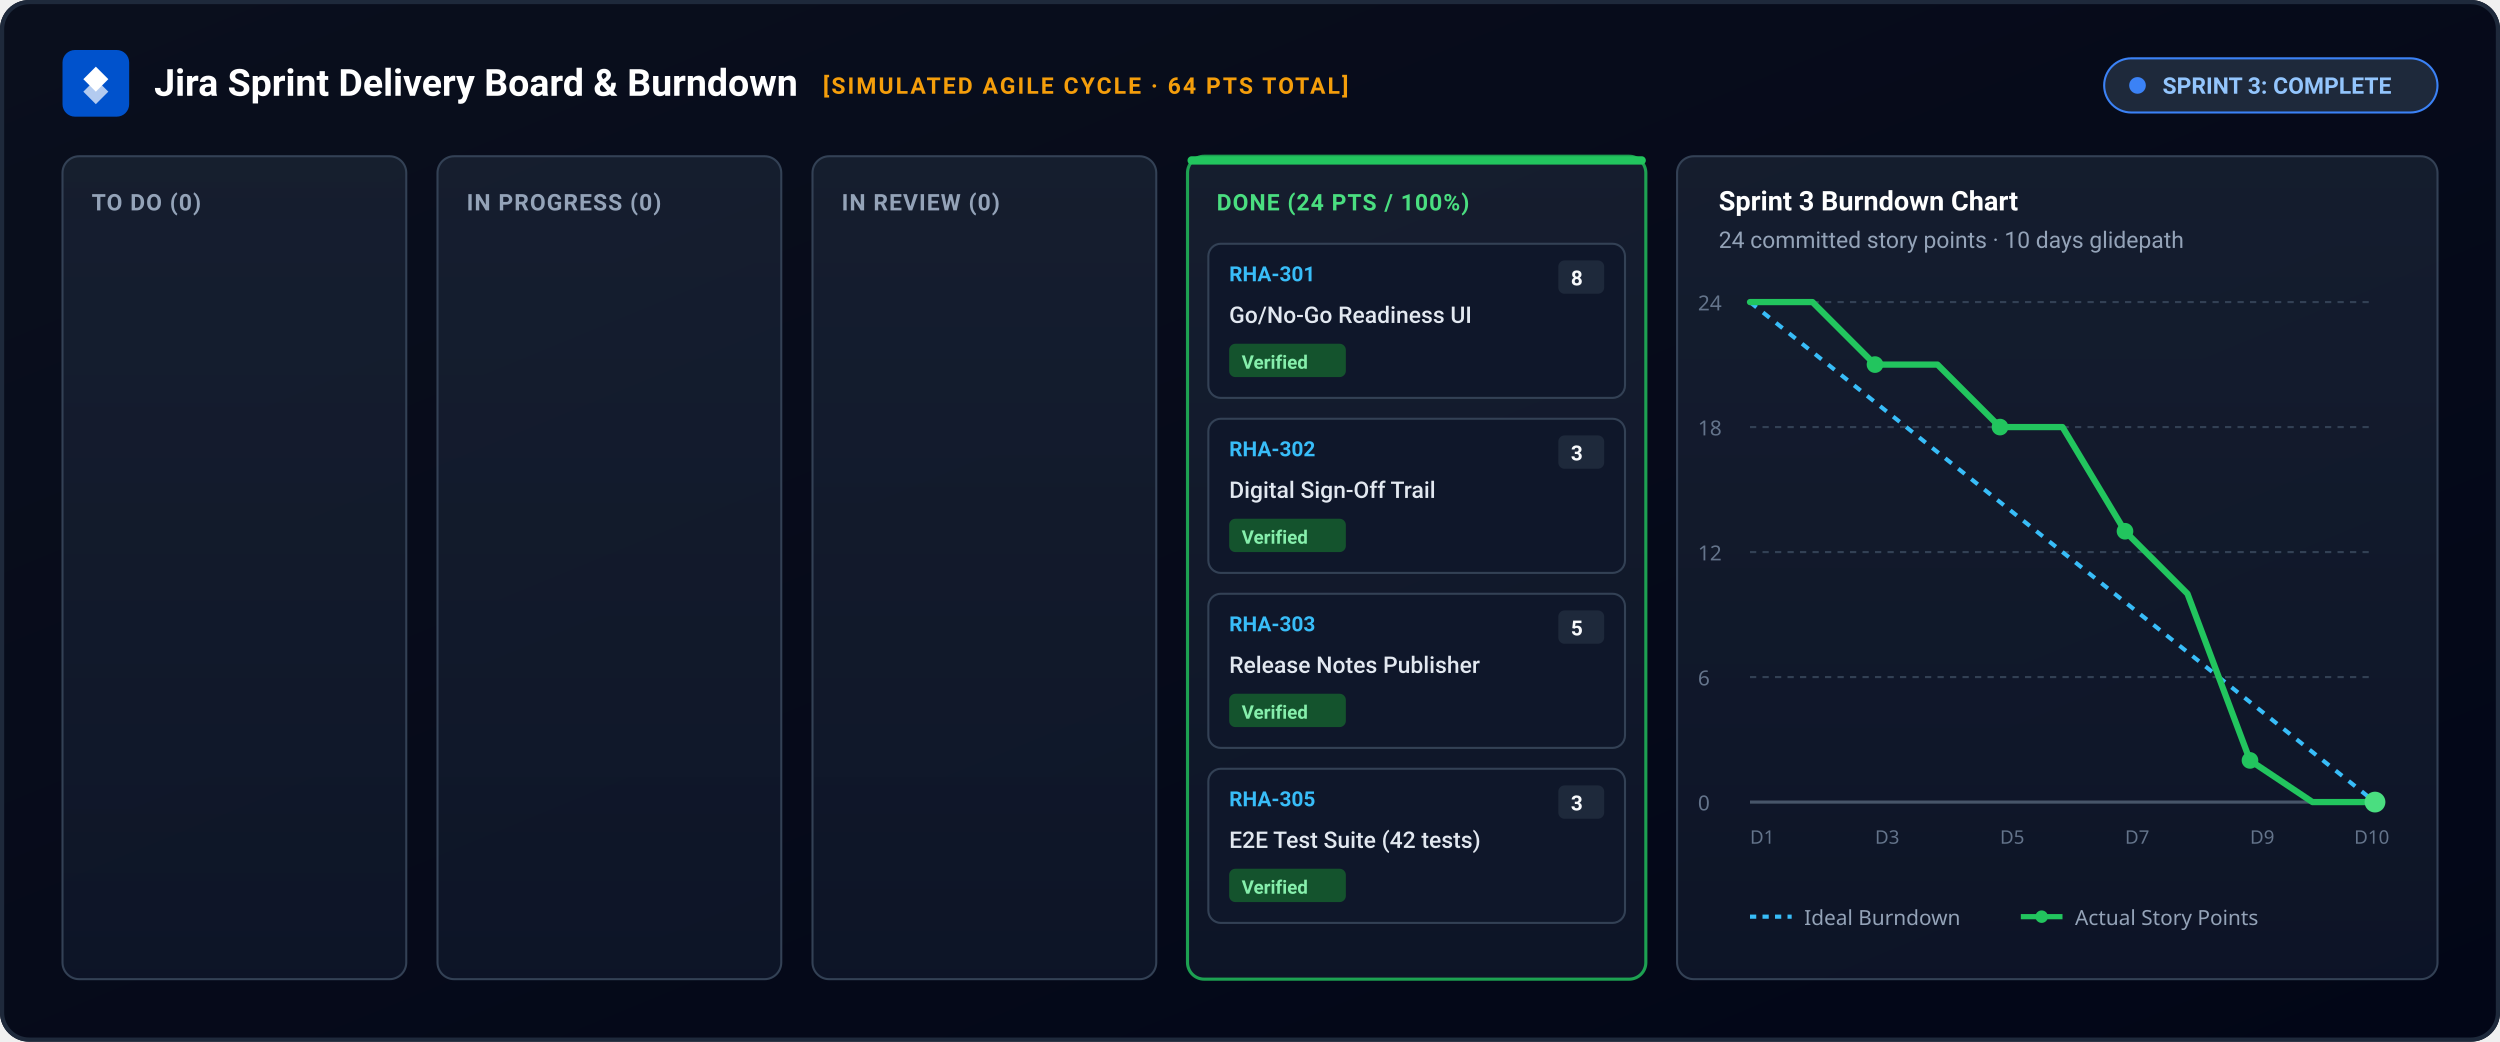
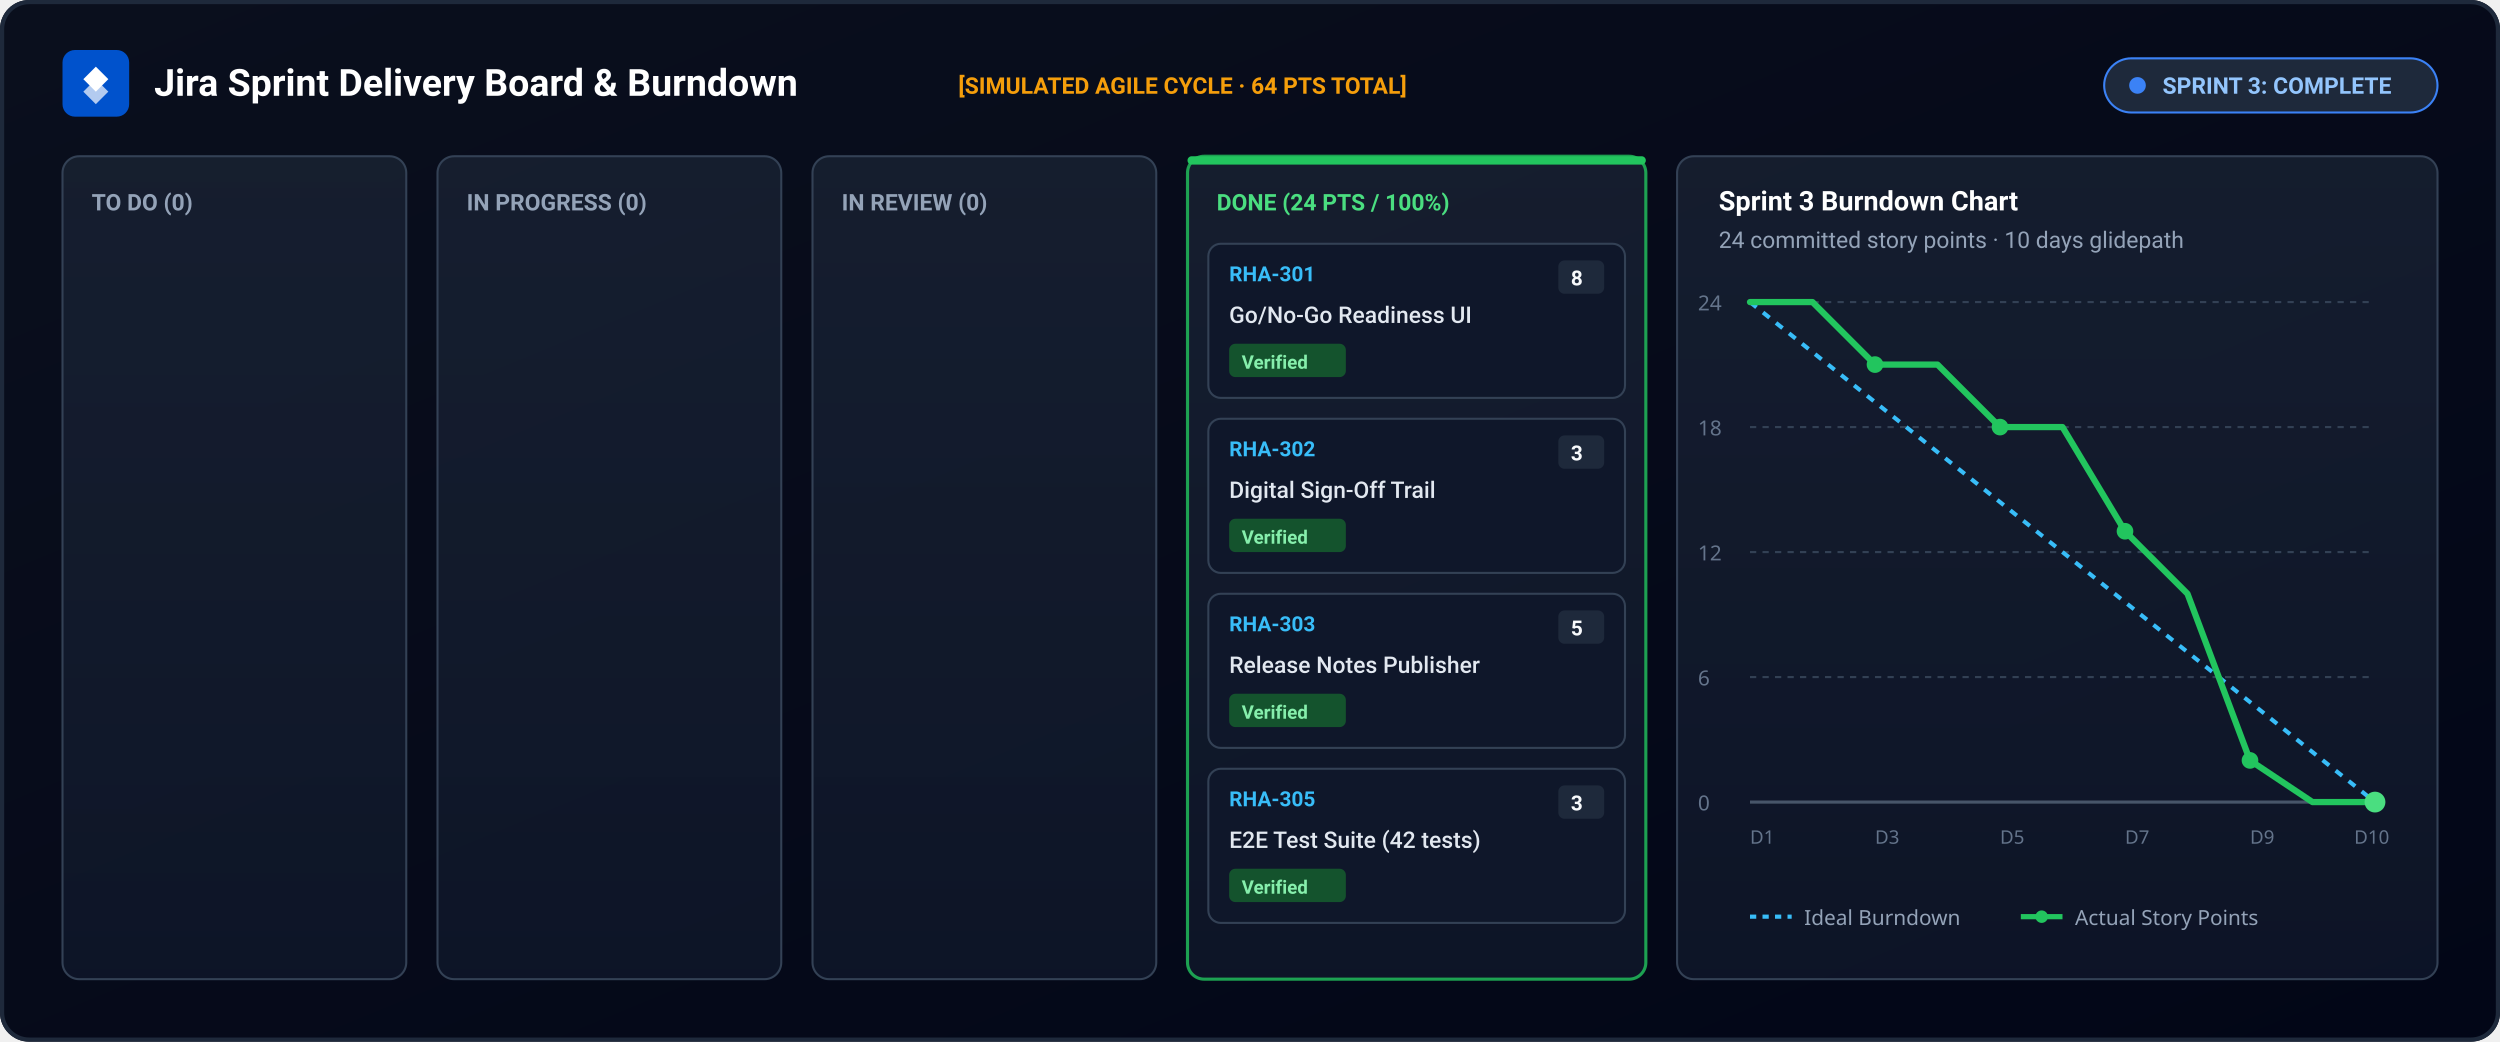
<svg xmlns="http://www.w3.org/2000/svg" viewBox="0 0 1200 500" width="100%" height="100%">
  <defs>
    <linearGradient id="jiraBg" x1="0%" y1="0%" x2="100%" y2="100%">
      <stop offset="0%" stop-color="#0a0f1d" />
      <stop offset="100%" stop-color="#020617" />
    </linearGradient>
    <linearGradient id="columnBg" x1="0%" y1="0%" x2="0%" y2="100%">
      <stop offset="0%" stop-color="#1e293b" stop-opacity="0.6" />
      <stop offset="100%" stop-color="#0f172a" stop-opacity="0.8" />
    </linearGradient>
    <linearGradient id="storyTag" x1="0%" y1="0%" x2="100%" y2="0%">
      <stop offset="0%" stop-color="#0284c7" />
      <stop offset="100%" stop-color="#0369a1" />
    </linearGradient>
  </defs>
  <rect width="1200" height="500" rx="14" fill="url(#jiraBg)" />
  <rect x="1" y="1" width="1198" height="498" rx="13" fill="none" stroke="#1e293b" stroke-width="2" />
  <g transform="translate(30, 24)">
    <rect x="0" y="0" width="32" height="32" rx="6" fill="#0052cc" />
    <path d="M16 8 L22 14 L16 20 L10 14 Z" fill="#ffffff" />
    <path d="M16 14 L22 20 L16 26 L10 20 Z" fill="#ffffff" opacity="0.7" />
    <text x="44" y="22" fill="#ffffff" font-family="-apple-system, BlinkMacSystemFont, 'Segoe UI', Roboto, sans-serif" font-size="18" font-weight="700">
      Jira Sprint Delivery Board &amp; Burndown
    </text>
-     <text x="365" y="21" fill="#f59e0b" font-family="-apple-system, BlinkMacSystemFont, 'Segoe UI', Roboto, sans-serif" font-size="11" font-weight="600" letter-spacing="1">
+     <text x="430" y="21" fill="#f59e0b" font-family="-apple-system, BlinkMacSystemFont, 'Segoe UI', Roboto, sans-serif" font-size="11" font-weight="600">
      [SIMULATED AGILE CYCLE · 64 PTS TOTAL]
    </text>
    <rect x="980" y="4" width="160" height="26" rx="13" fill="#1e293b" stroke="#3b82f6" stroke-width="1" />
    <circle cx="996" cy="17" r="4" fill="#3b82f6" />
    <text x="1008" y="21" fill="#93c5fd" font-family="-apple-system, BlinkMacSystemFont, 'Segoe UI', Roboto, sans-serif" font-size="11" font-weight="600">SPRINT 3: COMPLETE</text>
  </g>
  <g transform="translate(30, 75)">
    <rect x="0" y="0" width="165" height="395" rx="8" fill="url(#columnBg)" stroke="#334155" stroke-width="1" />
-     <text x="14" y="26" fill="#94a3b8" font-family="-apple-system, BlinkMacSystemFont, 'Segoe UI', Roboto, sans-serif" font-size="11" font-weight="700" letter-spacing="0.5">TO DO (0)</text>
+     <text x="14" y="26" fill="#94a3b8" font-family="-apple-system, BlinkMacSystemFont, 'Segoe UI', Roboto, sans-serif" font-size="11" font-weight="700">TO DO (0)</text>
    <rect x="180" y="0" width="165" height="395" rx="8" fill="url(#columnBg)" stroke="#334155" stroke-width="1" />
-     <text x="194" y="26" fill="#94a3b8" font-family="-apple-system, BlinkMacSystemFont, 'Segoe UI', Roboto, sans-serif" font-size="11" font-weight="700" letter-spacing="0.5">IN PROGRESS (0)</text>
+     <text x="194" y="26" fill="#94a3b8" font-family="-apple-system, BlinkMacSystemFont, 'Segoe UI', Roboto, sans-serif" font-size="11" font-weight="700">IN PROGRESS (0)</text>
    <rect x="360" y="0" width="165" height="395" rx="8" fill="url(#columnBg)" stroke="#334155" stroke-width="1" />
-     <text x="374" y="26" fill="#94a3b8" font-family="-apple-system, BlinkMacSystemFont, 'Segoe UI', Roboto, sans-serif" font-size="11" font-weight="700" letter-spacing="0.5">IN REVIEW (0)</text>
+     <text x="374" y="26" fill="#94a3b8" font-family="-apple-system, BlinkMacSystemFont, 'Segoe UI', Roboto, sans-serif" font-size="11" font-weight="700">IN REVIEW (0)</text>
    <rect x="540" y="0" width="220" height="395" rx="8" fill="url(#columnBg)" stroke="#22c55e" stroke-width="1.5" stroke-opacity="0.8" />
    <rect x="540" y="0" width="220" height="4" rx="2" fill="#22c55e" />
-     <text x="554" y="26" fill="#4ade80" font-family="-apple-system, BlinkMacSystemFont, 'Segoe UI', Roboto, sans-serif" font-size="11" font-weight="700" letter-spacing="0.5">DONE (24 PTS / 100%)</text>
+     <text x="554" y="26" fill="#4ade80" font-family="-apple-system, BlinkMacSystemFont, 'Segoe UI', Roboto, sans-serif" font-size="11" font-weight="700">DONE (24 PTS / 100%)</text>
    <g transform="translate(550, 42)">
      <rect width="200" height="74" rx="6" fill="#0f172a" stroke="#334155" stroke-width="1" />
      <text x="10" y="18" fill="#38bdf8" font-family="-apple-system, BlinkMacSystemFont, 'Segoe UI', Roboto, sans-serif" font-size="10" font-weight="700">RHA-301</text>
      <rect x="168" y="8" width="22" height="16" rx="3" fill="#1e293b" />
      <text x="174" y="20" fill="#f8fafc" font-family="-apple-system, BlinkMacSystemFont, 'Segoe UI', Roboto, sans-serif" font-size="10" font-weight="700">8</text>
      <text x="10" y="38" fill="#e2e8f0" font-family="-apple-system, BlinkMacSystemFont, 'Segoe UI', Roboto, sans-serif" font-size="11" font-weight="500">Go/No-Go Readiness UI</text>
      <rect x="10" y="48" width="56" height="16" rx="3" fill="#14532d" />
      <text x="16" y="60" fill="#86efac" font-family="-apple-system, BlinkMacSystemFont, 'Segoe UI', Roboto, sans-serif" font-size="9" font-weight="600">Verified</text>
    </g>
    <g transform="translate(550, 126)">
      <rect width="200" height="74" rx="6" fill="#0f172a" stroke="#334155" stroke-width="1" />
      <text x="10" y="18" fill="#38bdf8" font-family="-apple-system, BlinkMacSystemFont, 'Segoe UI', Roboto, sans-serif" font-size="10" font-weight="700">RHA-302</text>
      <rect x="168" y="8" width="22" height="16" rx="3" fill="#1e293b" />
      <text x="174" y="20" fill="#f8fafc" font-family="-apple-system, BlinkMacSystemFont, 'Segoe UI', Roboto, sans-serif" font-size="10" font-weight="700">3</text>
      <text x="10" y="38" fill="#e2e8f0" font-family="-apple-system, BlinkMacSystemFont, 'Segoe UI', Roboto, sans-serif" font-size="11" font-weight="500">Digital Sign-Off Trail</text>
      <rect x="10" y="48" width="56" height="16" rx="3" fill="#14532d" />
      <text x="16" y="60" fill="#86efac" font-family="-apple-system, BlinkMacSystemFont, 'Segoe UI', Roboto, sans-serif" font-size="9" font-weight="600">Verified</text>
    </g>
    <g transform="translate(550, 210)">
      <rect width="200" height="74" rx="6" fill="#0f172a" stroke="#334155" stroke-width="1" />
      <text x="10" y="18" fill="#38bdf8" font-family="-apple-system, BlinkMacSystemFont, 'Segoe UI', Roboto, sans-serif" font-size="10" font-weight="700">RHA-303</text>
      <rect x="168" y="8" width="22" height="16" rx="3" fill="#1e293b" />
      <text x="174" y="20" fill="#f8fafc" font-family="-apple-system, BlinkMacSystemFont, 'Segoe UI', Roboto, sans-serif" font-size="10" font-weight="700">5</text>
      <text x="10" y="38" fill="#e2e8f0" font-family="-apple-system, BlinkMacSystemFont, 'Segoe UI', Roboto, sans-serif" font-size="11" font-weight="500">Release Notes Publisher</text>
      <rect x="10" y="48" width="56" height="16" rx="3" fill="#14532d" />
      <text x="16" y="60" fill="#86efac" font-family="-apple-system, BlinkMacSystemFont, 'Segoe UI', Roboto, sans-serif" font-size="9" font-weight="600">Verified</text>
    </g>
    <g transform="translate(550, 294)">
      <rect width="200" height="74" rx="6" fill="#0f172a" stroke="#334155" stroke-width="1" />
      <text x="10" y="18" fill="#38bdf8" font-family="-apple-system, BlinkMacSystemFont, 'Segoe UI', Roboto, sans-serif" font-size="10" font-weight="700">RHA-305</text>
      <rect x="168" y="8" width="22" height="16" rx="3" fill="#1e293b" />
      <text x="174" y="20" fill="#f8fafc" font-family="-apple-system, BlinkMacSystemFont, 'Segoe UI', Roboto, sans-serif" font-size="10" font-weight="700">3</text>
      <text x="10" y="38" fill="#e2e8f0" font-family="-apple-system, BlinkMacSystemFont, 'Segoe UI', Roboto, sans-serif" font-size="11" font-weight="500">E2E Test Suite (42 tests)</text>
      <rect x="10" y="48" width="56" height="16" rx="3" fill="#14532d" />
      <text x="16" y="60" fill="#86efac" font-family="-apple-system, BlinkMacSystemFont, 'Segoe UI', Roboto, sans-serif" font-size="9" font-weight="600">Verified</text>
    </g>
  </g>
  <g transform="translate(805, 75)">
    <rect width="365" height="395" rx="8" fill="url(#columnBg)" stroke="#334155" stroke-width="1" />
    <text x="20" y="26" fill="#ffffff" font-family="-apple-system, BlinkMacSystemFont, 'Segoe UI', Roboto, sans-serif" font-size="13" font-weight="700">
      Sprint 3 Burndown Chart
    </text>
    <text x="20" y="44" fill="#94a3b8" font-family="-apple-system, BlinkMacSystemFont, 'Segoe UI', Roboto, sans-serif" font-size="11">
      24 committed story points · 10 days glidepath
    </text>
    <g transform="translate(35, 70)">
      <line x1="0" y1="0" x2="300" y2="0" stroke="#334155" stroke-dasharray="3,3" />
      <text x="-25" y="4" fill="#64748b" font-size="10" font-family="sans-serif">24</text>
      <line x1="0" y1="60" x2="300" y2="60" stroke="#334155" stroke-dasharray="3,3" />
      <text x="-25" y="64" fill="#64748b" font-size="10" font-family="sans-serif">18</text>
      <line x1="0" y1="120" x2="300" y2="120" stroke="#334155" stroke-dasharray="3,3" />
      <text x="-25" y="124" fill="#64748b" font-size="10" font-family="sans-serif">12</text>
      <line x1="0" y1="180" x2="300" y2="180" stroke="#334155" stroke-dasharray="3,3" />
      <text x="-25" y="184" fill="#64748b" font-size="10" font-family="sans-serif">6</text>
      <line x1="0" y1="240" x2="300" y2="240" stroke="#475569" stroke-width="1.5" />
      <text x="-25" y="244" fill="#64748b" font-size="10" font-family="sans-serif">0</text>
      <line x1="0" y1="0" x2="300" y2="240" stroke="#38bdf8" stroke-width="2" stroke-dasharray="4,4" />
      <polyline points="0,0  30,0  60,30  90,30  120,60  150,60  180,110  210,140  240,220  270,240 300,240" fill="none" stroke="#22c55e" stroke-width="3" stroke-linecap="round" stroke-linejoin="round" />
      <circle cx="60" cy="30" r="4" fill="#22c55e" />
      <circle cx="120" cy="60" r="4" fill="#22c55e" />
      <circle cx="180" cy="110" r="4" fill="#22c55e" />
      <circle cx="240" cy="220" r="4" fill="#22c55e" />
      <circle cx="300" cy="240" r="5" fill="#4ade80" />
      <text x="0" y="260" fill="#64748b" font-size="9" font-family="sans-serif">D1</text>
      <text x="60" y="260" fill="#64748b" font-size="9" font-family="sans-serif">D3</text>
      <text x="120" y="260" fill="#64748b" font-size="9" font-family="sans-serif">D5</text>
      <text x="180" y="260" fill="#64748b" font-size="9" font-family="sans-serif">D7</text>
      <text x="240" y="260" fill="#64748b" font-size="9" font-family="sans-serif">D9</text>
      <text x="290" y="260" fill="#64748b" font-size="9" font-family="sans-serif">D10</text>
    </g>
    <g transform="translate(35, 355)">
      <line x1="0" y1="10" x2="20" y2="10" stroke="#38bdf8" stroke-width="2" stroke-dasharray="3,3" />
      <text x="26" y="14" fill="#94a3b8" font-size="10" font-family="sans-serif">Ideal Burndown</text>
      <line x1="130" y1="10" x2="150" y2="10" stroke="#22c55e" stroke-width="2.5" />
      <circle cx="140" cy="10" r="3" fill="#22c55e" />
      <text x="156" y="14" fill="#94a3b8" font-size="10" font-family="sans-serif">Actual Story Points</text>
    </g>
  </g>
</svg>
